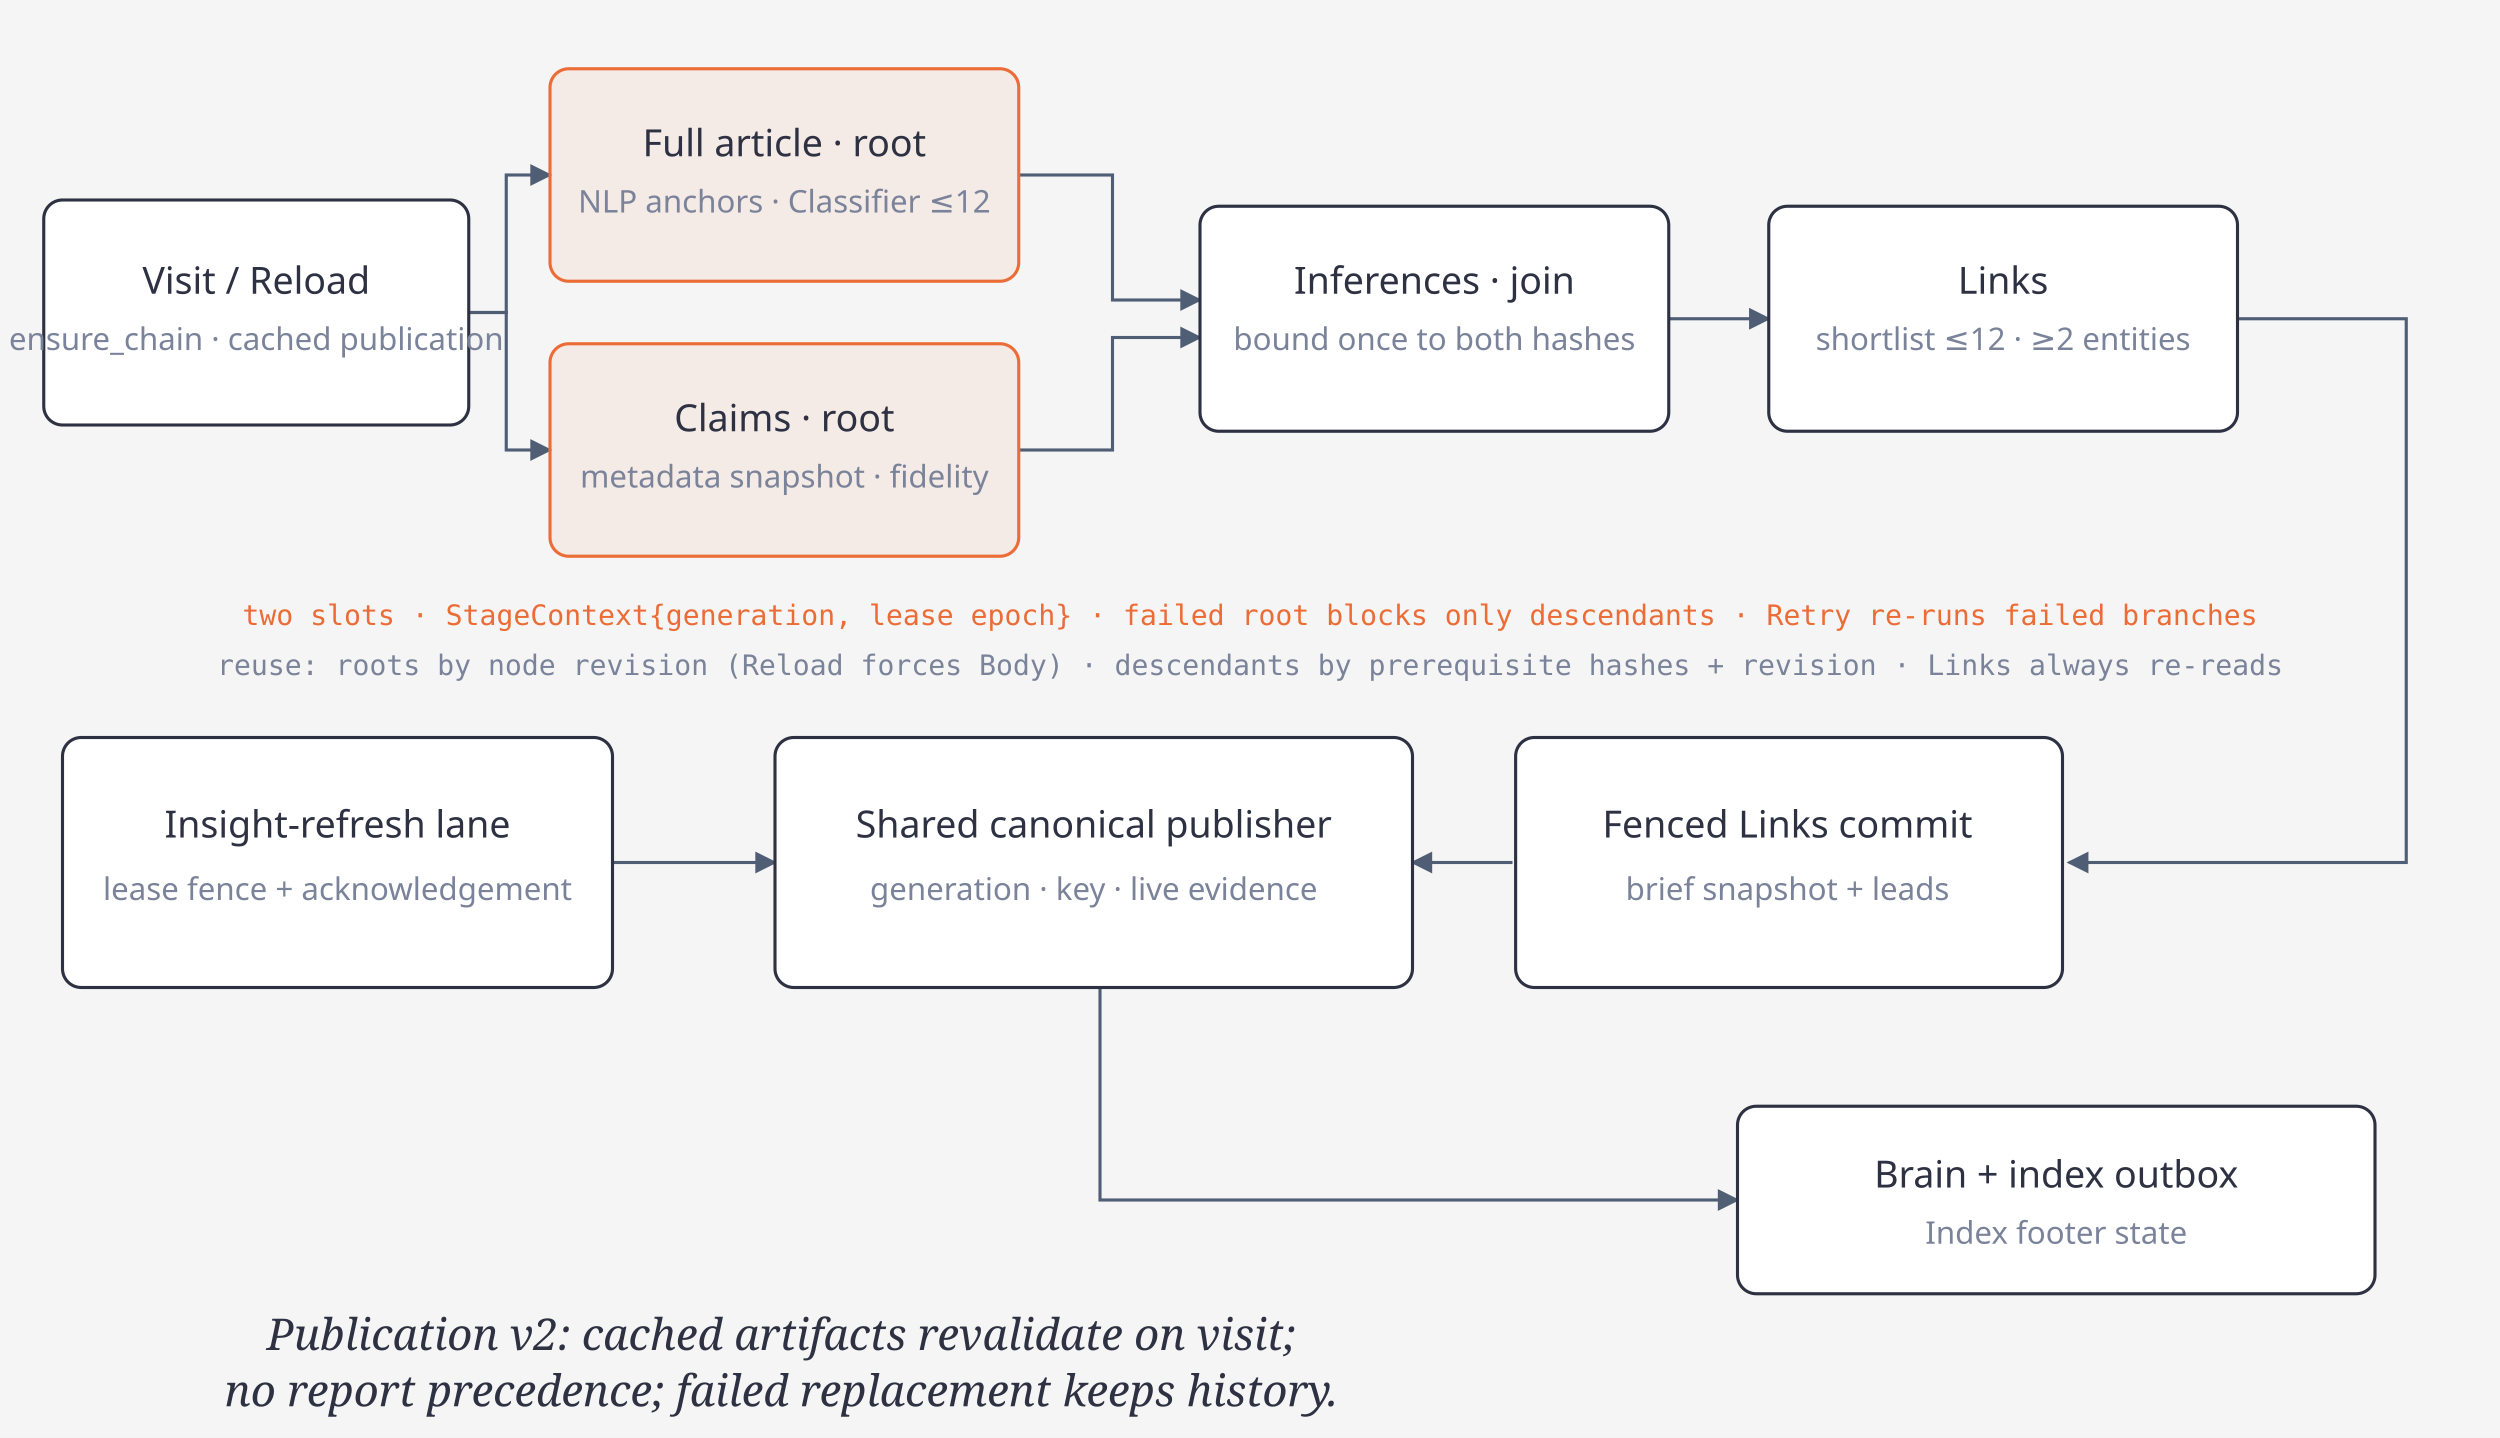
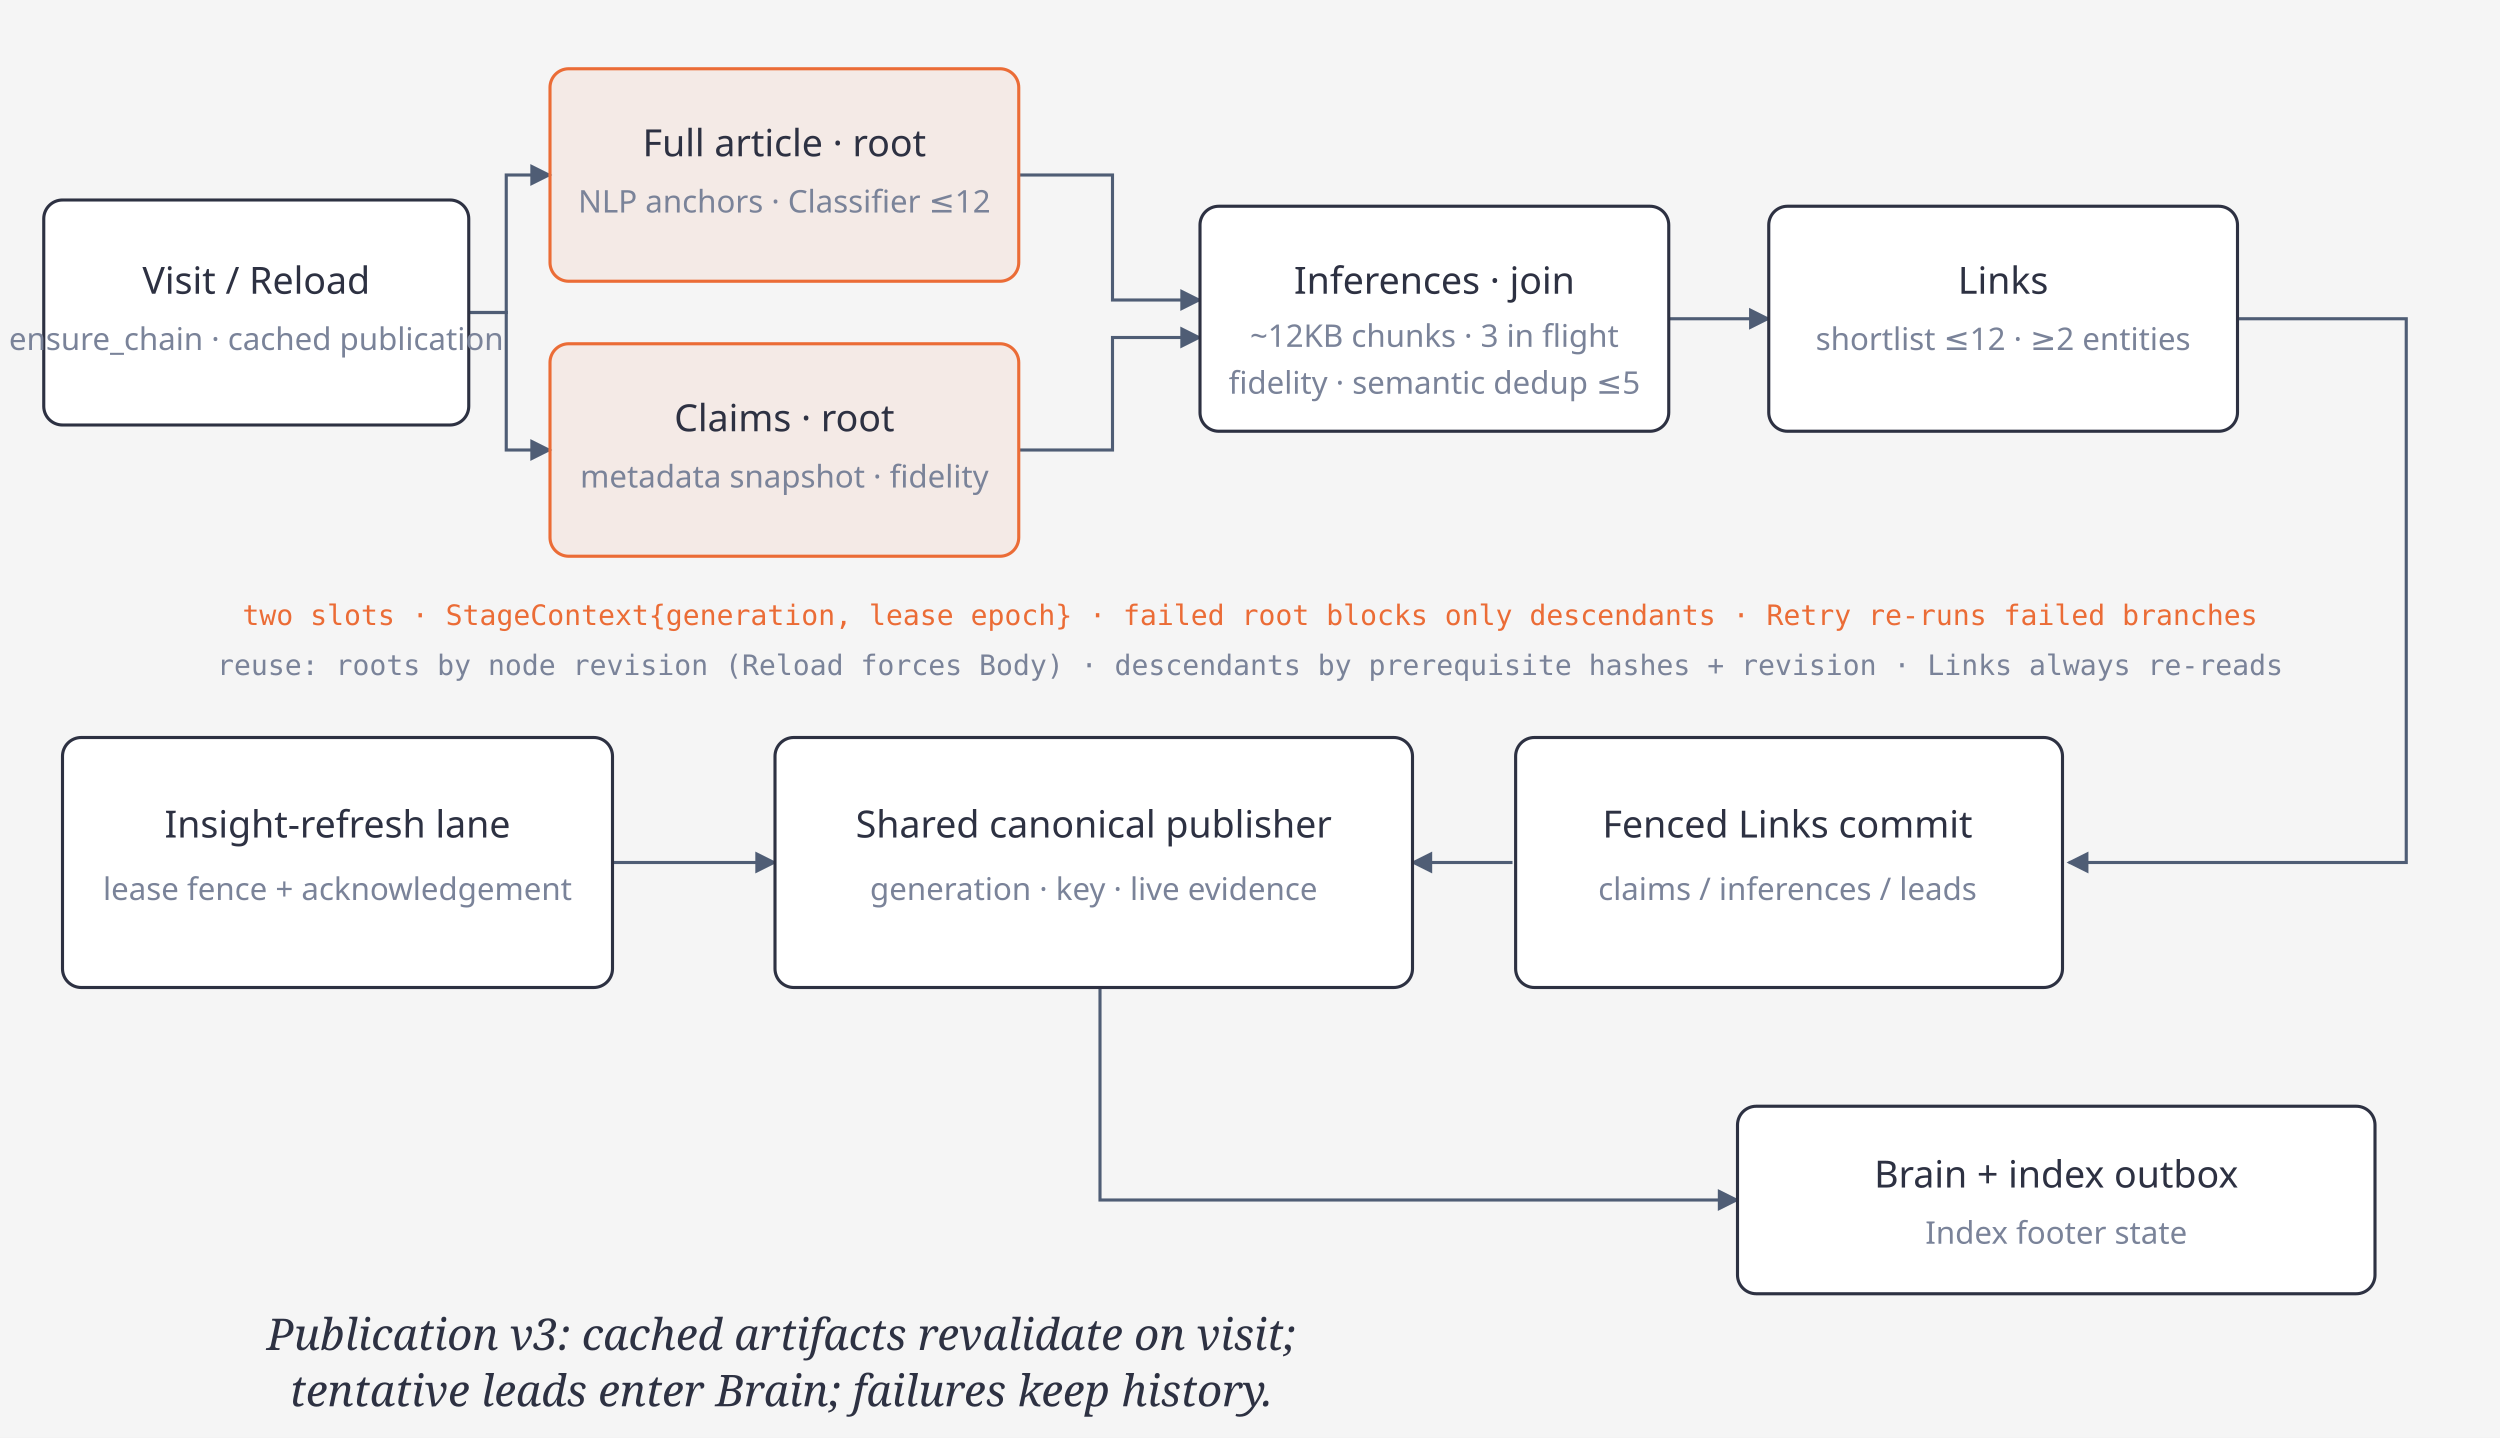
<svg xmlns="http://www.w3.org/2000/svg" role="img" aria-labelledby="intel-brief-chain-title intel-brief-chain-desc" viewBox="0 0 800 460">
  <defs>
    <marker id="arrow" viewBox="0 0 10 10" refX="9" refY="5" markerWidth="7" markerHeight="7" orient="auto">
      <path d="M0 0 L10 5 L0 10 Z" fill="#4f5d75" />
    </marker>
  </defs>
  <rect width="800" height="460" fill="#f5f5f5" />
  <g fill="none" stroke="#4f5d75" marker-end="url(#arrow)">
    <path d="M150 100 H162 V56 H176" />
    <path d="M150 100 H162 V144 H176" />
    <path d="M326 56 H356 V96 H384" />
    <path d="M326 144 H356 V108 H384" />
    <path d="M534 102 H566" />
    <path d="M716 102 H770 V276 H662" />
    <path d="M484 276 H452" />
    <path d="M196 276 H248" />
    <path d="M352 316 V384 H556" />
  </g>
  <g font-family="Geist,system-ui,sans-serif" font-size="12" text-anchor="middle" fill="#2d3142">
    <rect x="14" y="64" width="136" height="72" rx="6" fill="#fff" stroke="#2d3142" />
    <text x="82" y="94">Visit / Reload</text>
    <text x="82" y="112" font-size="10" fill="#7a8399">ensure_chain · cached publication</text>
    <rect x="176" y="22" width="150" height="68" rx="6" fill="rgba(235,108,54,0.08)" stroke="#eb6c36" />
    <text x="251" y="50">Full article · root</text>
    <text x="251" y="68" font-size="10" fill="#7a8399">NLP anchors · Classifier ≤12</text>
    <rect x="176" y="110" width="150" height="68" rx="6" fill="rgba(235,108,54,0.08)" stroke="#eb6c36" />
    <text x="251" y="138">Claims · root</text>
    <text x="251" y="156" font-size="10" fill="#7a8399">metadata snapshot · fidelity</text>
    <rect x="384" y="66" width="150" height="72" rx="6" fill="#fff" stroke="#2d3142" />
    <text x="459" y="94">Inferences · join</text>
-     <text x="459" y="112" font-size="10" fill="#7a8399">bound once to both hashes</text>
+     <text x="459" y="111" font-size="10" fill="#7a8399">~12KB chunks · 3 in flight</text>
+     <text x="459" y="126" font-size="10" fill="#7a8399">fidelity · semantic dedup ≤5</text>
    <rect x="566" y="66" width="150" height="72" rx="6" fill="#fff" stroke="#2d3142" />
    <text x="641" y="94">Links</text>
    <text x="641" y="112" font-size="10" fill="#7a8399">shortlist ≤12 · ≥2 entities</text>
    <rect x="485" y="236" width="175" height="80" rx="6" fill="#fff" stroke="#2d3142" />
    <text x="572" y="268">Fenced Links commit</text>
-     <text x="572" y="288" font-size="10" fill="#7a8399">brief snapshot + leads</text>
+     <text x="572" y="288" font-size="10" fill="#7a8399">claims / inferences / leads</text>
    <rect x="248" y="236" width="204" height="80" rx="6" fill="#fff" stroke="#2d3142" />
    <text x="350" y="268">Shared canonical publisher</text>
    <text x="350" y="288" font-size="10" fill="#7a8399">generation · key · live evidence</text>
    <rect x="20" y="236" width="176" height="80" rx="6" fill="#fff" stroke="#2d3142" />
    <text x="108" y="268">Insight-refresh lane</text>
    <text x="108" y="288" font-size="10" fill="#7a8399">lease fence + acknowledgement</text>
    <rect x="556" y="354" width="204" height="60" rx="6" fill="#fff" stroke="#2d3142" />
    <text x="658" y="380">Brain + index outbox</text>
    <text x="658" y="398" font-size="10" fill="#7a8399">Index footer state</text>
-     <text x="250" y="432" font-family="Instrument Serif,serif" font-size="14" font-style="italic">Publication v2: cached artifacts revalidate on visit;</text>
-     <text x="250" y="450" font-family="Instrument Serif,serif" font-size="14" font-style="italic">no report precedence; failed replacement keeps history.</text>
+     <text x="250" y="432" font-family="Instrument Serif,serif" font-size="14" font-style="italic">Publication v3: cached artifacts revalidate on visit;</text>
+     <text x="250" y="450" font-family="Instrument Serif,serif" font-size="14" font-style="italic">tentative leads enter Brain; failures keep history.</text>
  </g>
  <text x="400" y="200" text-anchor="middle" font-family="Geist Mono,ui-monospace,monospace" font-size="9" fill="#eb6c36">two slots · StageContext{generation, lease epoch} · failed root blocks only descendants · Retry re-runs failed branches</text>
  <text x="400" y="216" text-anchor="middle" font-family="Geist Mono,ui-monospace,monospace" font-size="9" fill="#7a8399">reuse: roots by node revision (Reload forces Body) · descendants by prerequisite hashes + revision · Links always re-reads</text>
</svg>
